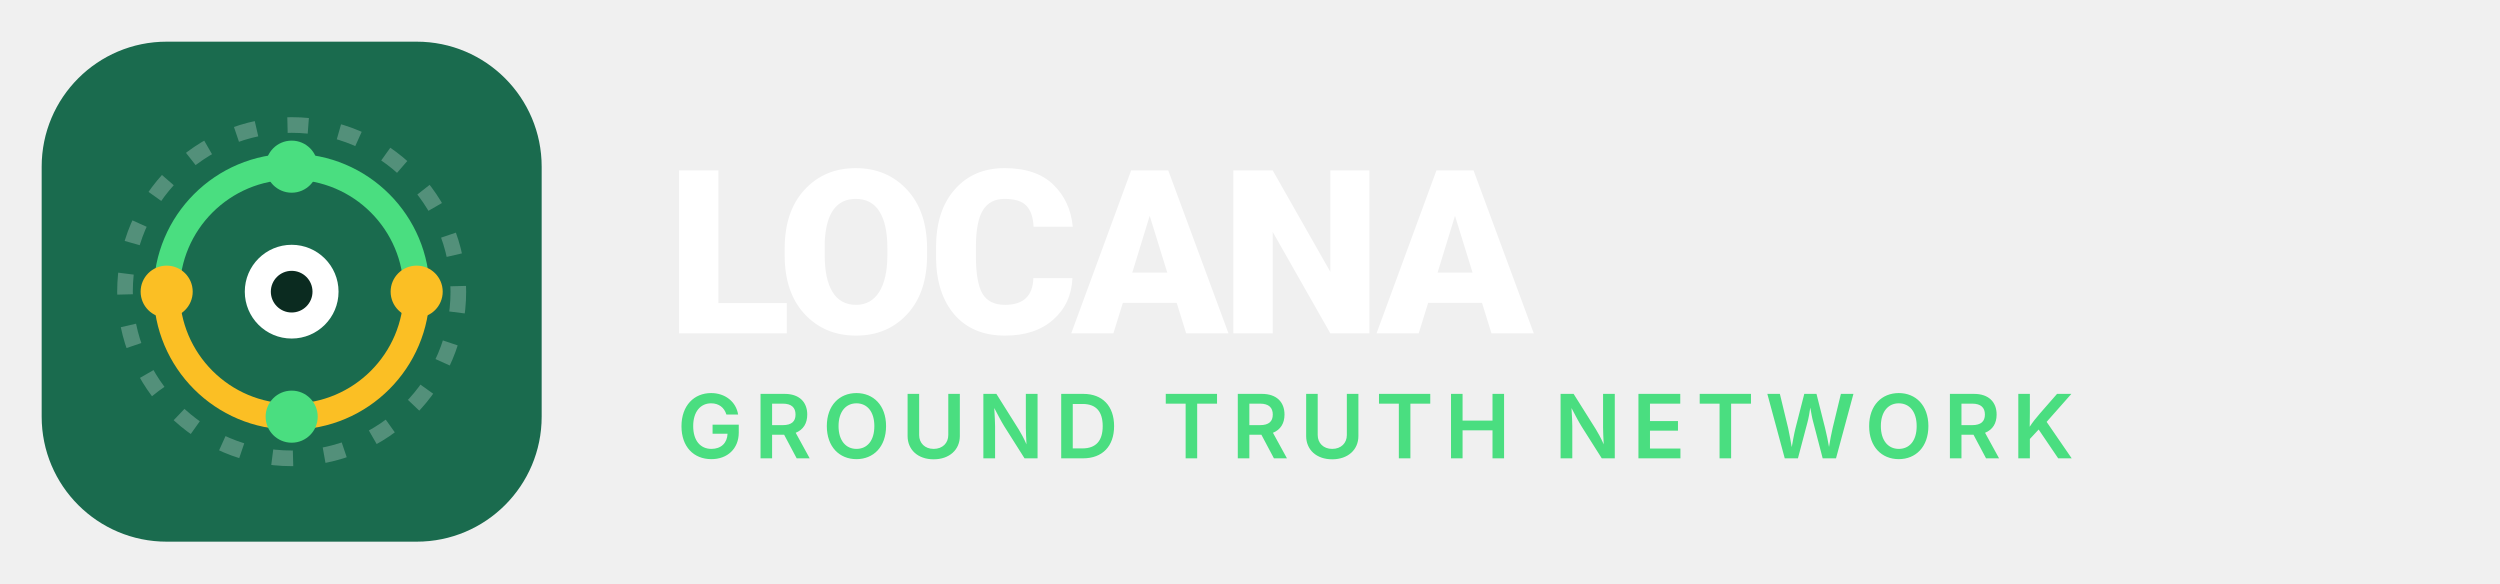
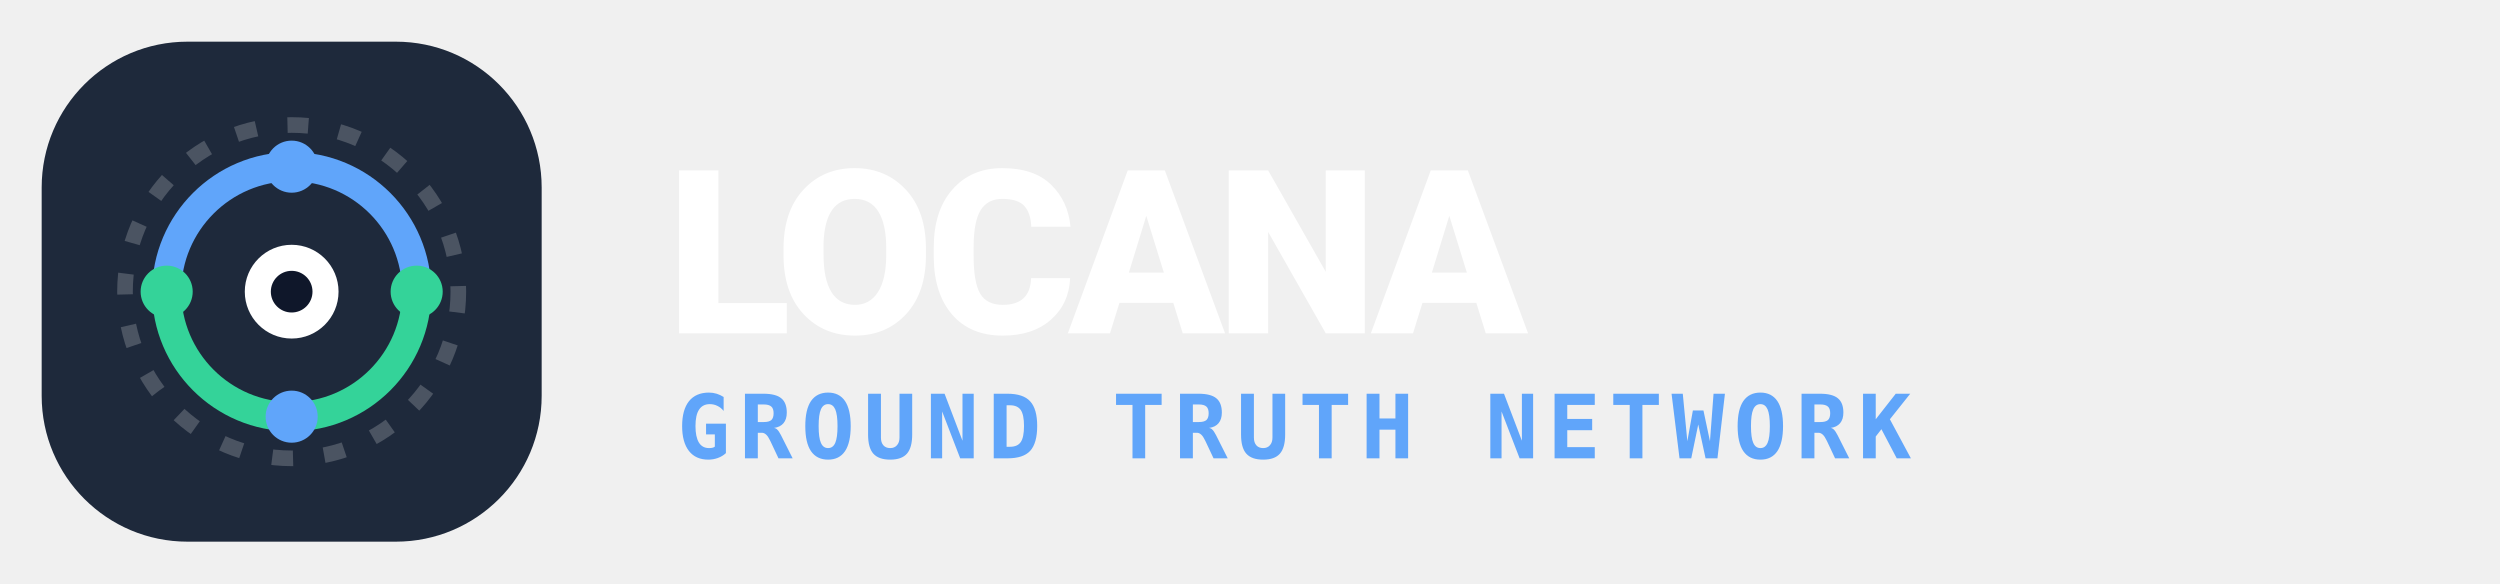
<svg xmlns="http://www.w3.org/2000/svg" viewBox="0 0 240 56" fill="none">
  <g transform="translate(4, 4)">
-     <rect width="48" height="48" rx="12" fill="#1A6B4E" />
-     <circle cx="24" cy="24" r="16" stroke="rgba(255, 255, 255, 0.25)" stroke-width="1.5" stroke-dasharray="2 3" />
-     <path d="M12 24C12 17.373 17.373 12 24 12C30.627 12 36 17.373 36 24" stroke="#4ADE80" stroke-width="2.5" stroke-linecap="round" />
-     <path d="M36 24C36 30.627 30.627 36 24 36C17.373 36 12 30.627 12 24" stroke="#FBBF24" stroke-width="2.5" stroke-linecap="round" />
-     <circle cx="24" cy="12" r="2.5" fill="#4ADE80" />
-     <circle cx="36" cy="24" r="2.5" fill="#FBBF24" />
-     <circle cx="24" cy="36" r="2.5" fill="#4ADE80" />
-     <circle cx="12" cy="24" r="2.5" fill="#FBBF24" />
+     <rect width="48" height="48" rx="14" fill="#1E293B" />
+     <circle cx="24" cy="24" r="16" stroke="rgba(255, 255, 255, 0.2)" stroke-width="1.5" stroke-dasharray="2 3" />
+     <path d="M12 24C12 17.373 17.373 12 24 12C30.627 12 36 17.373 36 24" stroke="#60A5FA" stroke-width="2.8" stroke-linecap="round" />
+     <path d="M36 24C36 30.627 30.627 36 24 36C17.373 36 12 30.627 12 24" stroke="#34D399" stroke-width="2.8" stroke-linecap="round" />
+     <circle cx="24" cy="12" r="2.5" fill="#60A5FA" />
+     <circle cx="36" cy="24" r="2.5" fill="#34D399" />
+     <circle cx="24" cy="36" r="2.5" fill="#60A5FA" />
+     <circle cx="12" cy="24" r="2.5" fill="#34D399" />
    <circle cx="24" cy="24" r="4.5" fill="#FFFFFF" />
-     <circle cx="24" cy="24" r="2" fill="#0B2B20" />
+     <circle cx="24" cy="24" r="2" fill="#0F172A" />
  </g>
-   <text x="64" y="32" font-family="'Plus Jakarta Sans', -apple-system, BlinkMacSystemFont, 'Segoe UI', Roboto, sans-serif" font-size="22" font-weight="800" letter-spacing="-0.03em" fill="#FFFFFF">LOCANA</text>
-   <text x="65" y="44" font-family="'Inter', sans-serif" font-size="8.5" font-weight="600" letter-spacing="0.12em" fill="#4ADE80">GROUND TRUTH NETWORK</text>
+   <text x="64" y="32" font-family="'Plus Jakarta Sans', -apple-system, BlinkMacSystemFont, 'Segoe UI', Roboto, sans-serif" font-size="22" font-weight="800" letter-spacing="-0.035em" fill="#FFFFFF">LOCANA</text>
+   <text x="65" y="44" font-family="'JetBrains Mono', monospace" font-size="8.5" font-weight="600" letter-spacing="0.1em" fill="#60A5FA">GROUND TRUTH NETWORK</text>
</svg>
